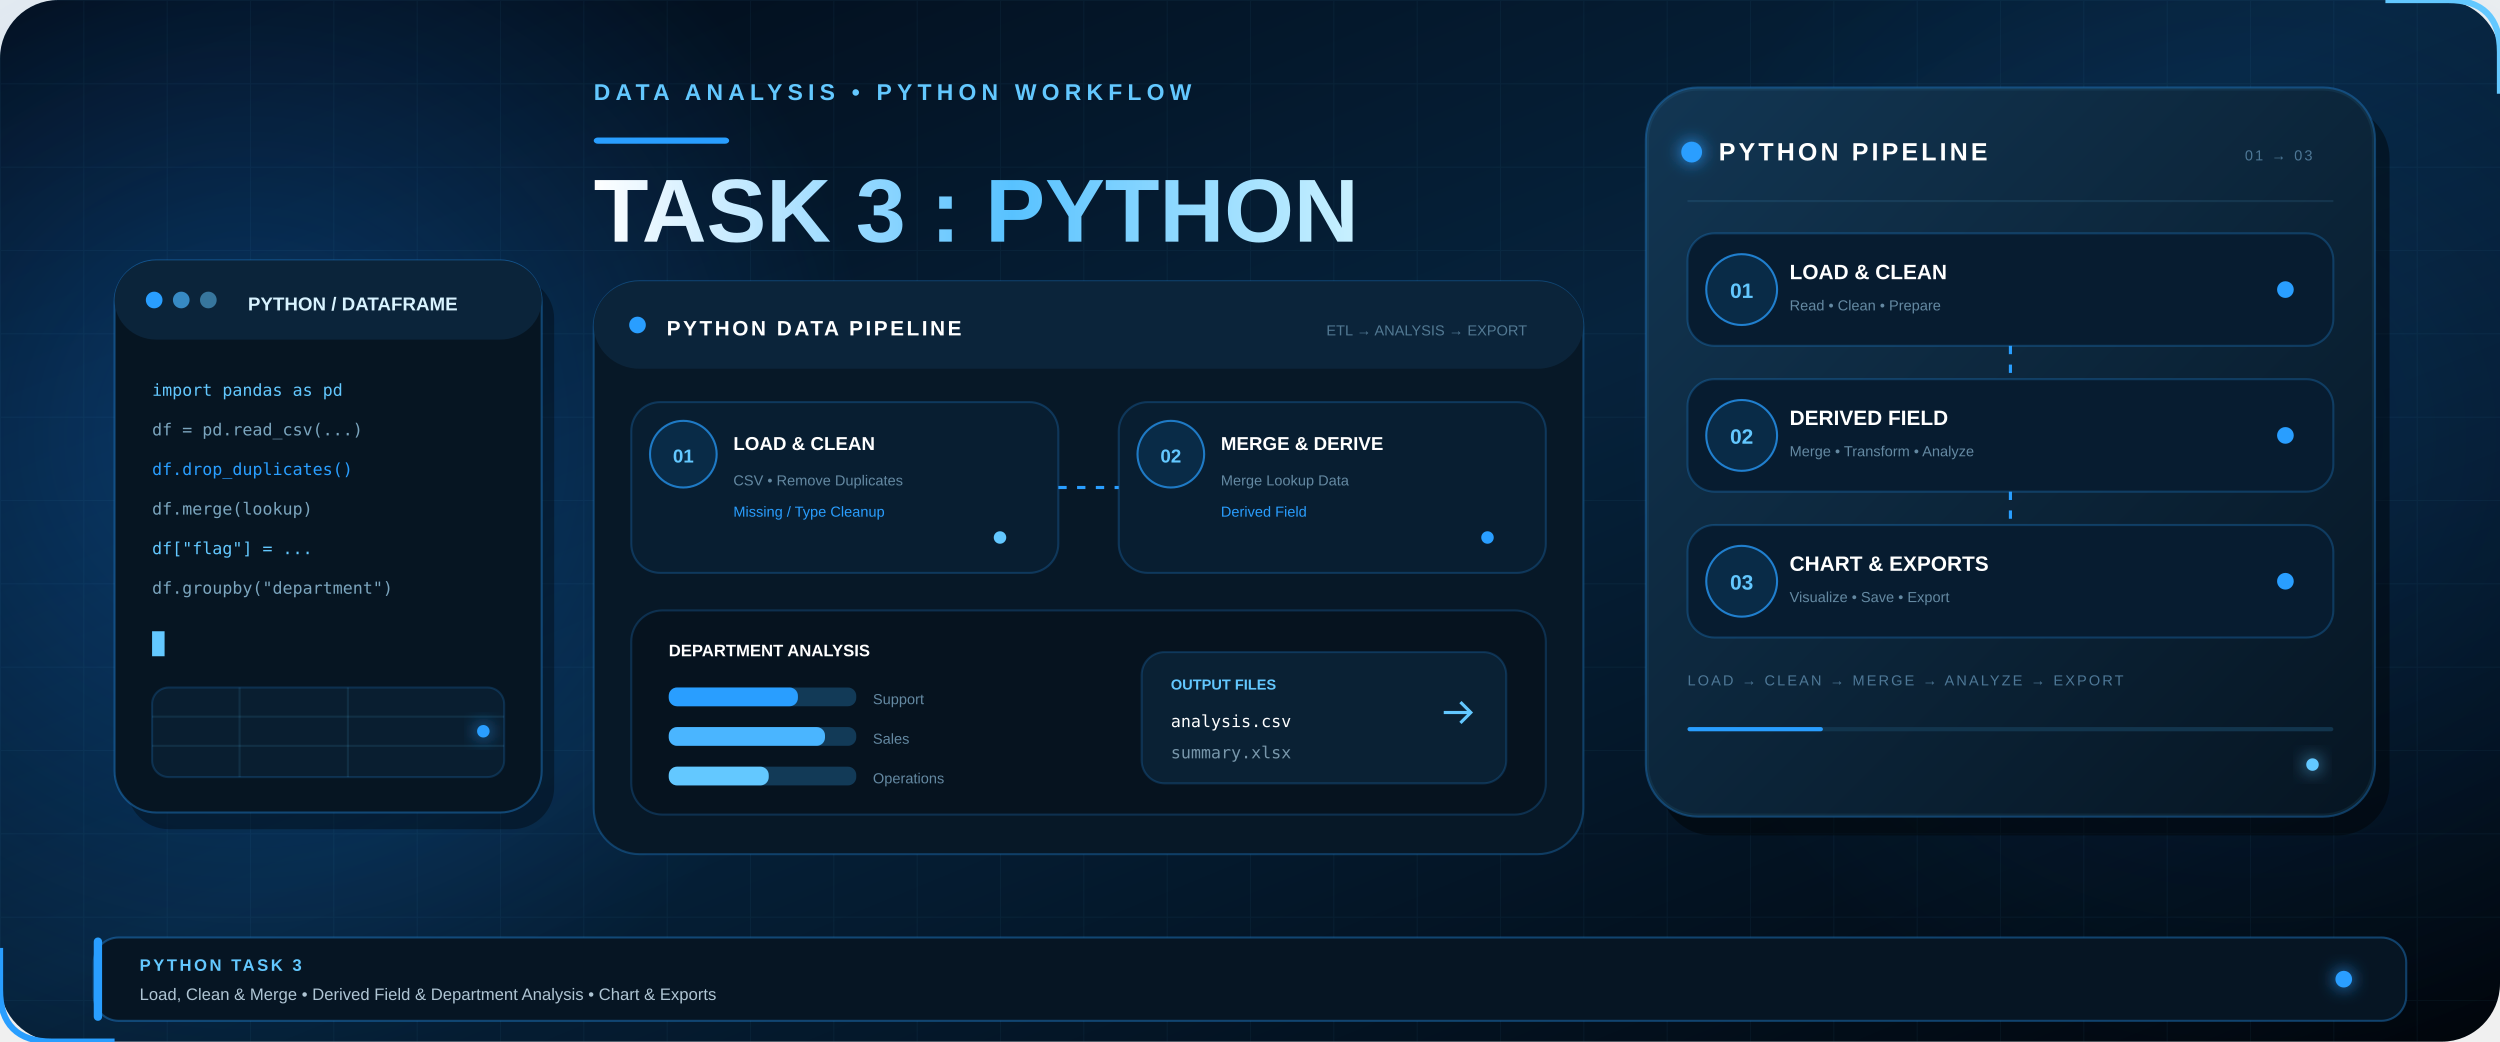
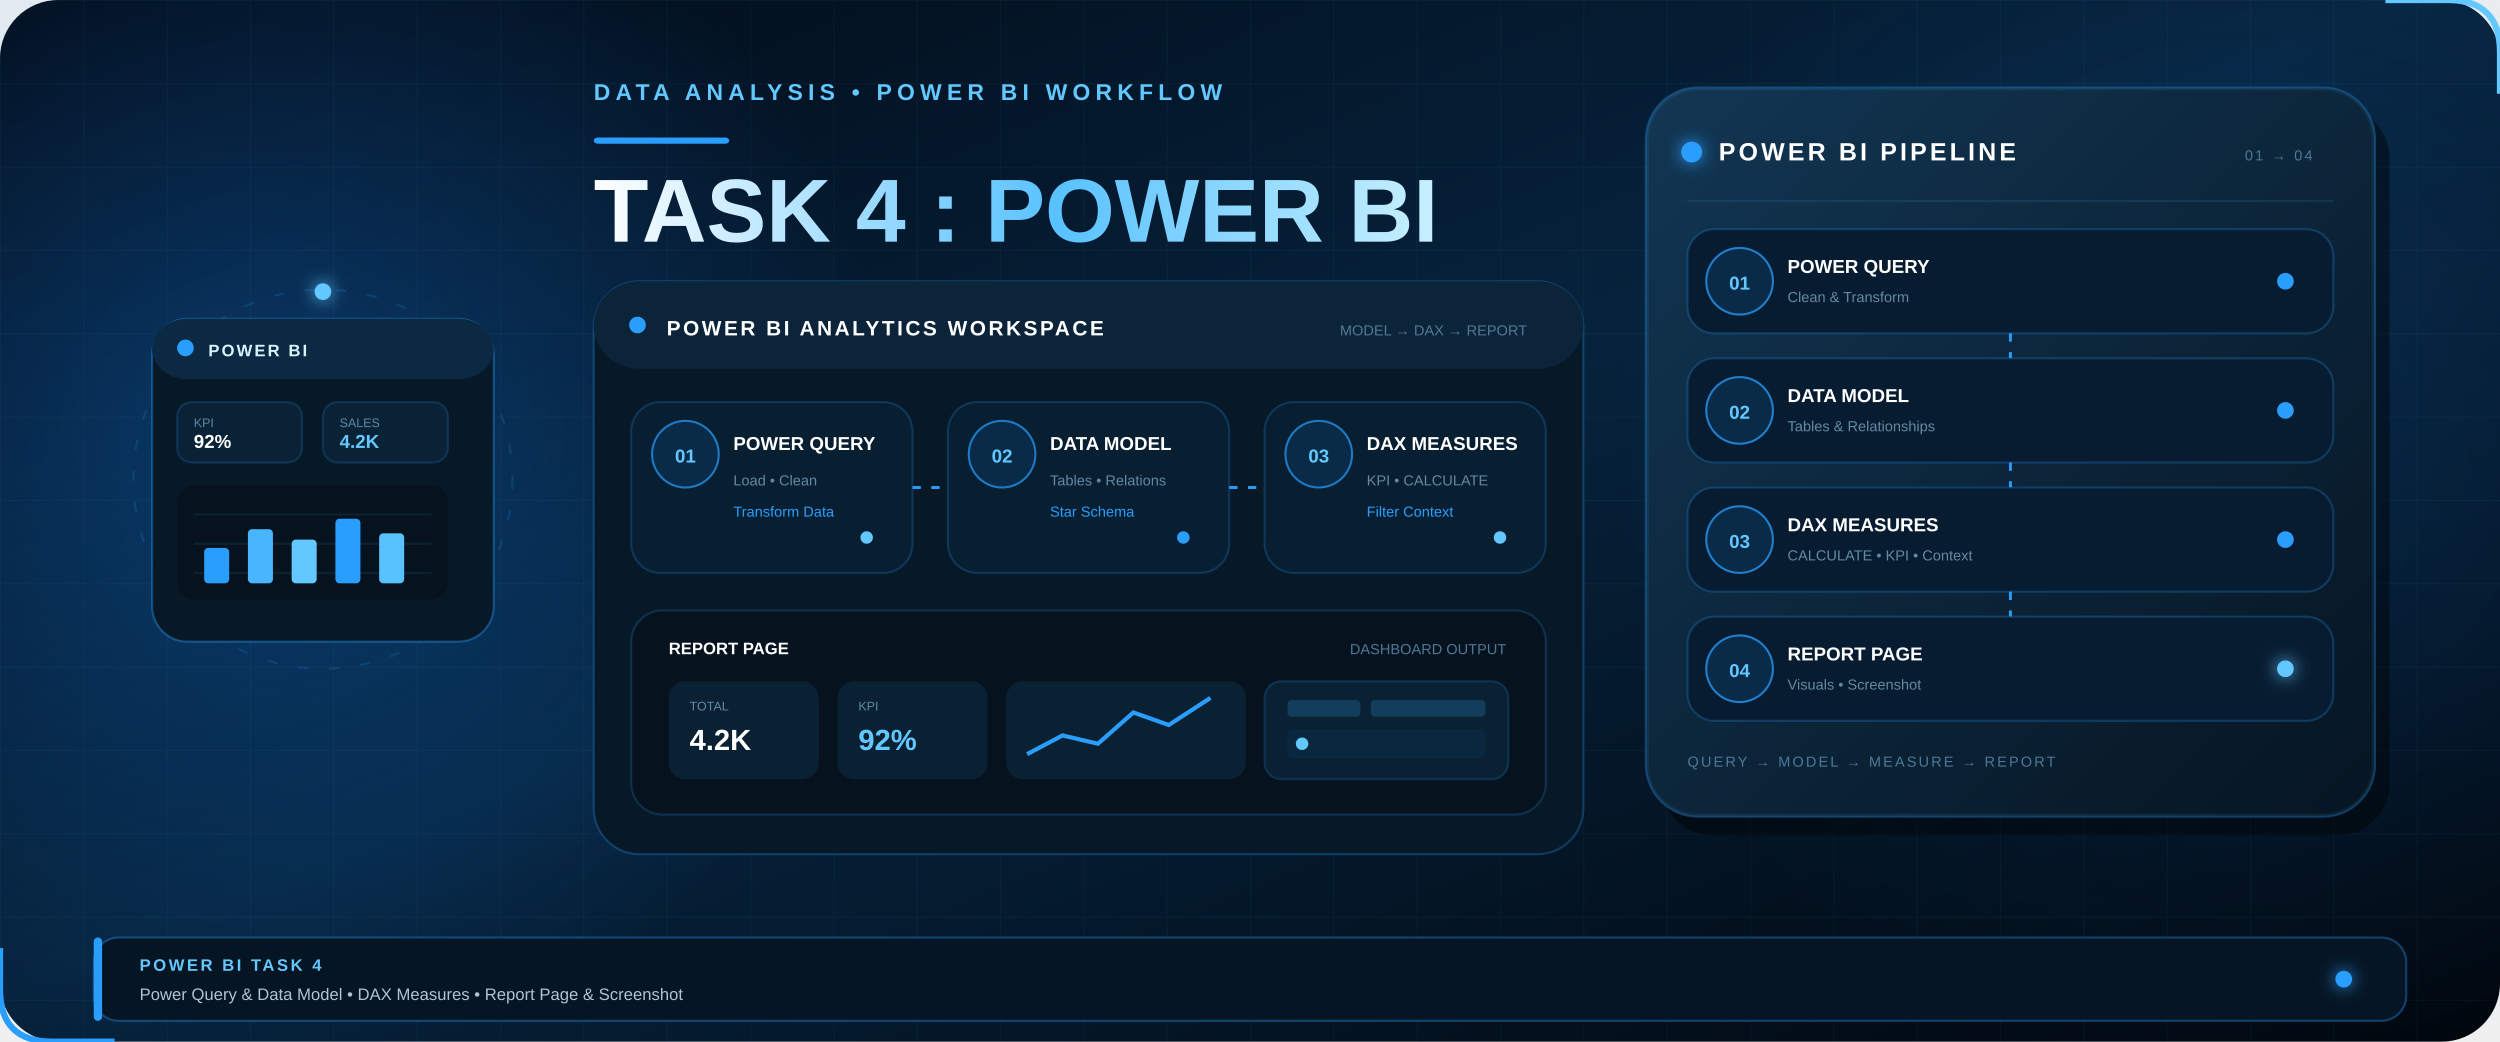
<svg xmlns="http://www.w3.org/2000/svg" width="1200" height="500" viewBox="0 0 1200 500">
  <defs>
    <linearGradient id="bg" x1="0" y1="0" x2="1" y2="1">
      <stop offset="0%" stop-color="#020914" />
      <stop offset="48%" stop-color="#06233D" />
      <stop offset="100%" stop-color="#01050B" />
    </linearGradient>
    <linearGradient id="titleGrad" x1="0" y1="0" x2="1" y2="0">
      <stop offset="0%" stop-color="#FFFFFF" />
      <stop offset="55%" stop-color="#58C2FF" />
      <stop offset="100%" stop-color="#C8F0FF" />
    </linearGradient>
    <linearGradient id="glass" x1="0" y1="0" x2="1" y2="1">
      <stop offset="0%" stop-color="#123653" />
      <stop offset="100%" stop-color="#061522" />
    </linearGradient>
    <radialGradient id="glow">
      <stop offset="0%" stop-color="#168BFF" stop-opacity=".30" />
      <stop offset="100%" stop-color="#168BFF" stop-opacity="0" />
    </radialGradient>
    <pattern id="grid" width="40" height="40" patternUnits="userSpaceOnUse">
      <path d="M40 0H0V40" fill="none" stroke="#63C8FF" stroke-opacity=".045" />
    </pattern>
    <filter id="blueGlow" x="-100%" y="-100%" width="300%" height="300%">
      <feGaussianBlur stdDeviation="4" result="blur" />
      <feMerge>
        <feMergeNode in="blur" />
        <feMergeNode in="SourceGraphic" />
      </feMerge>
    </filter>
  </defs>
  <rect width="1200" height="500" rx="28" fill="url(#bg)" />
-   <circle cx="120" cy="210" r="300" fill="url(#glow)" />
-   <circle cx="1080" cy="210" r="300" fill="url(#glow)" opacity=".45" />
+   <circle cx="125" cy="210" r="300" fill="url(#glow)" />
+   <circle cx="1080" cy="220" r="310" fill="url(#glow)" opacity=".45" />
  <rect width="1200" height="500" rx="28" fill="url(#grid)" />
-   <g transform="translate(55 125)">
-     <rect x="6" y="8" width="205" height="265" rx="20" fill="#000" opacity=".35" />
-     <rect width="205" height="265" rx="20" fill="#061522" stroke="#299EFF" stroke-opacity=".35" />
-     <rect width="205" height="38" rx="20" fill="#0B243A" />
-     <circle cx="19" cy="19" r="4" fill="#299EFF" />
-     <circle cx="32" cy="19" r="4" fill="#4AB5FF" opacity=".7" />
-     <circle cx="45" cy="19" r="4" fill="#63C8FF" opacity=".5" />
-     <text x="64" y="24" fill="#D8F3FF" font-family="Arial" font-size="9" font-weight="700">
-     PYTHON / DATAFRAME
-   </text>
-     <g font-family="monospace" font-size="8">
-       <text x="18" y="65" fill="#63C8FF">
-       import pandas as pd
-     </text>
-       <text x="18" y="84" fill="#7BA5BE">
-       df = pd.read_csv(...)
-     </text>
-       <text x="18" y="103" fill="#299EFF">
-       df.drop_duplicates()
-     </text>
-       <text x="18" y="122" fill="#7BA5BE">
-       df.merge(lookup)
-     </text>
-       <text x="18" y="141" fill="#63C8FF">
-       df["flag"] = ...
-     </text>
-       <text x="18" y="160" fill="#7BA5BE">
-       df.groupby("department")
-     </text>
-     </g>
-     <rect x="18" y="178" width="6" height="12" fill="#63C8FF">
-       <animate attributeName="opacity" values="1;0;1" dur="1s" repeatCount="indefinite" />
+   <g transform="translate(55 135)">
+     <circle cx="100" cy="95" r="91" fill="none" stroke="#299EFF" stroke-opacity=".16" stroke-dasharray="5 10">
+       <animateTransform attributeName="transform" type="rotate" from="0 100 95" to="360 100 95" dur="18s" repeatCount="indefinite" />
+     </circle>
+     <rect x="18" y="18" width="164" height="155" rx="17" fill="#071827" stroke="#299EFF" stroke-opacity=".38" />
+     <rect x="18" y="18" width="164" height="29" rx="17" fill="#0B2942" />
+     <circle cx="34" cy="32" r="4" fill="#299EFF" />
+     <text x="45" y="36" fill="#D9F4FF" font-family="Arial" font-size="8" font-weight="800" letter-spacing="1">
+     POWER BI
+   </text>
+     <rect x="30" y="58" width="60" height="29" rx="7" fill="#0A2236" stroke="#299EFF" stroke-opacity=".18" />
+     <text x="38" y="70" fill="#5F89A5" font-family="Arial" font-size="6">
+     KPI
+   </text>
+     <text x="38" y="80" fill="#FFFFFF" font-family="Arial" font-size="9" font-weight="800">
+     92%
+   </text>
+     <rect x="100" y="58" width="60" height="29" rx="7" fill="#0A2236" stroke="#299EFF" stroke-opacity=".18" />
+     <text x="108" y="70" fill="#5F89A5" font-family="Arial" font-size="6">
+     SALES
+   </text>
+     <text x="108" y="80" fill="#63C8FF" font-family="Arial" font-size="9" font-weight="800">
+     4.2K
+   </text>
+     <rect x="30" y="98" width="130" height="55" rx="8" fill="#06131F" />
+     <g stroke="#63C8FF" stroke-opacity=".08">
+       <path d="M38 112H152" />
+       <path d="M38 126H152" />
+       <path d="M38 140H152" />
+     </g>
+     <rect x="43" y="128" width="12" height="17" rx="2" fill="#299EFF">
+       <animate attributeName="height" values="17;25;17" dur="2s" repeatCount="indefinite" />
    </rect>
-     <rect x="18" y="205" width="169" height="43" rx="8" fill="#091E30" stroke="#299EFF" stroke-opacity=".18" />
-     <g stroke="#63C8FF" stroke-opacity=".10">
-       <path d="M18 219H187" />
-       <path d="M18 233H187" />
-       <path d="M60 205V248" />
-       <path d="M112 205V248" />
-     </g>
-     <circle cx="177" cy="226" r="3" fill="#299EFF" filter="url(#blueGlow)">
-       <animate attributeName="opacity" values="1;.2;1" dur="1.6s" repeatCount="indefinite" />
+     <rect x="64" y="119" width="12" height="26" rx="2" fill="#4AB5FF">
+       <animate attributeName="height" values="26;17;26" dur="2.2s" repeatCount="indefinite" />
+     </rect>
+     <rect x="85" y="124" width="12" height="21" rx="2" fill="#63C8FF">
+       <animate attributeName="height" values="21;30;21" dur="2.4s" repeatCount="indefinite" />
+     </rect>
+     <rect x="106" y="114" width="12" height="31" rx="2" fill="#299EFF" />
+     <rect x="127" y="121" width="12" height="24" rx="2" fill="#58C2FF" />
+     <circle cx="100" cy="5" r="4" fill="#63C8FF" filter="url(#blueGlow)">
+       <animateTransform attributeName="transform" type="rotate" from="0 100 95" to="360 100 95" dur="8s" repeatCount="indefinite" />
    </circle>
  </g>
  <g transform="translate(285 48)">
    <text x="0" y="0" fill="#63C8FF" font-family="Arial" font-size="11" font-weight="700" letter-spacing="2.5">
-     DATA ANALYSIS • PYTHON WORKFLOW
+     DATA ANALYSIS • POWER BI WORKFLOW
  </text>
    <rect x="0" y="18" width="65" height="3" rx="2" fill="#299EFF" />
    <text x="0" y="68" fill="url(#titleGrad)" font-family="Arial" font-size="43" font-weight="800">
-     TASK 3 : PYTHON
+     TASK 4 : POWER BI
  </text>
  </g>
  <g transform="translate(285 135)">
    <rect width="475" height="275" rx="22" fill="#071827" stroke="#299EFF" stroke-opacity=".28" />
    <rect width="475" height="42" rx="22" fill="#0B243A" />
    <circle cx="21" cy="21" r="4" fill="#299EFF">
      <animate attributeName="opacity" values="1;.25;1" dur="1.5s" repeatCount="indefinite" />
    </circle>
    <text x="35" y="26" fill="#FFFFFF" font-family="Arial" font-size="10" font-weight="800" letter-spacing="1.2">
-     PYTHON DATA PIPELINE
+     POWER BI ANALYTICS WORKSPACE
  </text>
    <text x="448" y="26" text-anchor="end" fill="#527993" font-family="Arial" font-size="7">
-     ETL → ANALYSIS → EXPORT
+     MODEL → DAX → REPORT
  </text>
    <g transform="translate(18 58)">
-       <rect width="205" height="82" rx="14" fill="#081E31" stroke="#299EFF" stroke-opacity=".22" />
-       <circle cx="25" cy="25" r="16" fill="#092B47" stroke="#299EFF" stroke-opacity=".70" />
-       <text x="25" y="29" text-anchor="middle" fill="#63C8FF" font-family="Arial" font-size="9" font-weight="800">
+       <rect width="135" height="82" rx="14" fill="#081E31" stroke="#299EFF" stroke-opacity=".22" />
+       <circle cx="26" cy="25" r="16" fill="#092B47" stroke="#299EFF" stroke-opacity=".70" />
+       <text x="26" y="29" text-anchor="middle" fill="#63C8FF" font-family="Arial" font-size="9" font-weight="800">
      01
    </text>
      <text x="49" y="23" fill="#FFFFFF" font-family="Arial" font-size="9" font-weight="800">
-       LOAD &amp; CLEAN
+       POWER QUERY
    </text>
      <text x="49" y="40" fill="#6489A2" font-family="Arial" font-size="7">
-       CSV • Remove Duplicates
+       Load • Clean
    </text>
      <text x="49" y="55" fill="#299EFF" font-family="Arial" font-size="7">
-       Missing / Type Cleanup
-     </text>
-       <circle cx="177" cy="65" r="3" fill="#63C8FF">
-         <animate attributeName="cx" values="155;180;155" dur="2s" repeatCount="indefinite" />
-       </circle>
-     </g>
-     <g transform="translate(252 58)">
-       <rect width="205" height="82" rx="14" fill="#081E31" stroke="#299EFF" stroke-opacity=".22" />
-       <circle cx="25" cy="25" r="16" fill="#092B47" stroke="#299EFF" stroke-opacity=".70" />
-       <text x="25" y="29" text-anchor="middle" fill="#63C8FF" font-family="Arial" font-size="9" font-weight="800">
+       Transform Data
+     </text>
+       <circle cx="113" cy="65" r="3" fill="#63C8FF">
+         <animate attributeName="opacity" values="1;.2;1" dur="1.7s" repeatCount="indefinite" />
+       </circle>
+     </g>
+     <g transform="translate(170 58)">
+       <rect width="135" height="82" rx="14" fill="#081E31" stroke="#299EFF" stroke-opacity=".22" />
+       <circle cx="26" cy="25" r="16" fill="#092B47" stroke="#299EFF" stroke-opacity=".70" />
+       <text x="26" y="29" text-anchor="middle" fill="#63C8FF" font-family="Arial" font-size="9" font-weight="800">
      02
    </text>
      <text x="49" y="23" fill="#FFFFFF" font-family="Arial" font-size="9" font-weight="800">
-       MERGE &amp; DERIVE
+       DATA MODEL
    </text>
      <text x="49" y="40" fill="#6489A2" font-family="Arial" font-size="7">
-       Merge Lookup Data
+       Tables • Relations
    </text>
      <text x="49" y="55" fill="#299EFF" font-family="Arial" font-size="7">
-       Derived Field
-     </text>
-       <circle cx="177" cy="65" r="3" fill="#299EFF">
+       Star Schema
+     </text>
+       <circle cx="113" cy="65" r="3" fill="#299EFF">
        <animate attributeName="opacity" values=".2;1;.2" dur="1.8s" repeatCount="indefinite" />
      </circle>
    </g>
-     <path d="M223 99H252" stroke="#299EFF" stroke-width="1.5" stroke-dasharray="4 5">
+     <g transform="translate(322 58)">
+       <rect width="135" height="82" rx="14" fill="#081E31" stroke="#299EFF" stroke-opacity=".22" />
+       <circle cx="26" cy="25" r="16" fill="#092B47" stroke="#299EFF" stroke-opacity=".70" />
+       <text x="26" y="29" text-anchor="middle" fill="#63C8FF" font-family="Arial" font-size="9" font-weight="800">
+       03
+     </text>
+       <text x="49" y="23" fill="#FFFFFF" font-family="Arial" font-size="9" font-weight="800">
+       DAX MEASURES
+     </text>
+       <text x="49" y="40" fill="#6489A2" font-family="Arial" font-size="7">
+       KPI • CALCULATE
+     </text>
+       <text x="49" y="55" fill="#299EFF" font-family="Arial" font-size="7">
+       Filter Context
+     </text>
+       <circle cx="113" cy="65" r="3" fill="#63C8FF">
+         <animate attributeName="opacity" values="1;.2;1" dur="1.6s" repeatCount="indefinite" />
+       </circle>
+     </g>
+     <path d="M153 99H170M305 99H322" fill="none" stroke="#299EFF" stroke-width="1.4" stroke-dasharray="4 5">
      <animate attributeName="stroke-dashoffset" from="0" to="-18" dur="1s" repeatCount="indefinite" />
    </path>
    <g transform="translate(18 158)">
      <rect width="439" height="98" rx="15" fill="#06131F" stroke="#299EFF" stroke-opacity=".20" />
-       <text x="18" y="22" fill="#FFFFFF" font-family="Arial" font-size="8" font-weight="800">
-       DEPARTMENT ANALYSIS
-     </text>
-       <rect x="18" y="37" width="90" height="9" rx="4" fill="#123A57" />
-       <rect x="18" y="37" width="62" height="9" rx="4" fill="#299EFF">
-         <animate attributeName="width" values="62;82;62" dur="2.5s" repeatCount="indefinite" />
-       </rect>
-       <text x="116" y="45" fill="#6489A2" font-family="Arial" font-size="7">
-       Support
-     </text>
-       <rect x="18" y="56" width="90" height="9" rx="4" fill="#123A57" />
-       <rect x="18" y="56" width="75" height="9" rx="4" fill="#4AB5FF">
-         <animate attributeName="width" values="75;58;75" dur="2.7s" repeatCount="indefinite" />
-       </rect>
-       <text x="116" y="64" fill="#6489A2" font-family="Arial" font-size="7">
-       Sales
-     </text>
-       <rect x="18" y="75" width="90" height="9" rx="4" fill="#123A57" />
-       <rect x="18" y="75" width="48" height="9" rx="4" fill="#63C8FF">
-         <animate attributeName="width" values="48;72;48" dur="2.3s" repeatCount="indefinite" />
-       </rect>
-       <text x="116" y="83" fill="#6489A2" font-family="Arial" font-size="7">
-       Operations
-     </text>
-       <g transform="translate(245 20)">
-         <rect width="175" height="63" rx="11" fill="#0A2134" stroke="#299EFF" stroke-opacity=".20" />
-         <text x="14" y="18" fill="#63C8FF" font-family="Arial" font-size="7" font-weight="700">
-         OUTPUT FILES
-       </text>
-         <text x="14" y="36" fill="#FFFFFF" font-family="monospace" font-size="8">
-         analysis.csv
-       </text>
-         <text x="14" y="51" fill="#7897AB" font-family="monospace" font-size="8">
-         summary.xlsx
-       </text>
-         <path d="M145 29                L158 29                M153 24                L158 29                L153 34" fill="none" stroke="#63C8FF" stroke-width="1.5">
-           <animate attributeName="opacity" values=".3;1;.3" dur="1.5s" repeatCount="indefinite" />
-         </path>
-       </g>
+       <text x="18" y="21" fill="#FFFFFF" font-family="Arial" font-size="8" font-weight="800">
+       REPORT PAGE
+     </text>
+       <text x="420" y="21" text-anchor="end" fill="#4E7897" font-family="Arial" font-size="7">
+       DASHBOARD OUTPUT
+     </text>
+       <rect x="18" y="34" width="72" height="47" rx="8" fill="#0A2134" />
+       <text x="28" y="48" fill="#6489A2" font-family="Arial" font-size="6">
+       TOTAL
+     </text>
+       <text x="28" y="67" fill="#FFFFFF" font-family="Arial" font-size="14" font-weight="800">
+       4.2K
+     </text>
+       <rect x="99" y="34" width="72" height="47" rx="8" fill="#0A2134" />
+       <text x="109" y="48" fill="#6489A2" font-family="Arial" font-size="6">
+       KPI
+     </text>
+       <text x="109" y="67" fill="#63C8FF" font-family="Arial" font-size="14" font-weight="800">
+       92%
+     </text>
+       <rect x="180" y="34" width="115" height="47" rx="8" fill="#0A2134" />
+       <path d="M190 69              L207 60              L224 64              L241 49              L258 55              L278 42" fill="none" stroke="#299EFF" stroke-width="2">
+         <animate attributeName="stroke-dasharray" values="0,150;150,0;0,150" dur="3s" repeatCount="indefinite" />
+       </path>
+       <rect x="304" y="34" width="117" height="47" rx="8" fill="#0A2134" stroke="#299EFF" stroke-opacity=".18" />
+       <rect x="315" y="43" width="35" height="8" rx="2" fill="#123D5B" />
+       <rect x="355" y="43" width="55" height="8" rx="2" fill="#123D5B" />
+       <rect x="315" y="57" width="95" height="14" rx="3" fill="#09283F" />
+       <circle cx="322" cy="64" r="3" fill="#63C8FF">
+         <animate attributeName="opacity" values="1;.2;1" dur="1.4s" repeatCount="indefinite" />
+       </circle>
    </g>
  </g>
  <g transform="translate(790 42)">
-     <rect x="7" y="9" width="350" height="350" rx="25" fill="#000000" opacity=".42" />
+     <rect x="7" y="9" width="350" height="350" rx="25" fill="#000" opacity=".42" />
    <rect width="350" height="350" rx="25" fill="url(#glass)" stroke="#299EFF" stroke-opacity=".32" />
    <rect x="1" y="1" width="348" height="348" rx="24" fill="none" stroke="#63C8FF" stroke-opacity=".07" />
    <circle cx="22" cy="31" r="5" fill="#299EFF" filter="url(#blueGlow)">
      <animate attributeName="opacity" values="1;.25;1" dur="1.7s" repeatCount="indefinite" />
    </circle>
    <text x="35" y="35" fill="#FFFFFF" font-family="Arial" font-size="12" font-weight="800" letter-spacing="1.5">
-     PYTHON PIPELINE
+     POWER BI PIPELINE
  </text>
    <text x="320" y="35" text-anchor="end" fill="#4E7897" font-family="Arial" font-size="7" letter-spacing="1">
-     01 → 03
+     01 → 04
  </text>
    <rect x="20" y="54" width="310" height="1" fill="#63C8FF" opacity=".10" />
-     <g transform="translate(20 70)">
-       <rect width="310" height="54" rx="13" fill="#071C30" stroke="#299EFF" stroke-opacity=".24" />
-       <circle cx="26" cy="27" r="17" fill="#092B47" stroke="#299EFF" stroke-opacity=".75" />
-       <text x="26" y="31" text-anchor="middle" fill="#63C8FF" font-family="Arial" font-size="10" font-weight="800">
+     <g transform="translate(20 68)">
+       <rect width="310" height="50" rx="13" fill="#071C30" stroke="#299EFF" stroke-opacity=".24" />
+       <circle cx="25" cy="25" r="16" fill="#092B47" stroke="#299EFF" stroke-opacity=".75" />
+       <text x="25" y="29" text-anchor="middle" fill="#63C8FF" font-family="Arial" font-size="9" font-weight="800">
      01
    </text>
-       <text x="49" y="22" fill="#FFFFFF" font-family="Arial" font-size="10" font-weight="800">
-       LOAD &amp; CLEAN
-     </text>
-       <text x="49" y="37" fill="#6489A2" font-family="Arial" font-size="7">
-       Read • Clean • Prepare
-     </text>
-       <circle cx="287" cy="27" r="4" fill="#299EFF">
-         <animate attributeName="opacity" values="1;.25;1" dur="1.5s" repeatCount="indefinite" />
-       </circle>
-     </g>
-     <path d="M175 124V140" fill="none" stroke="#299EFF" stroke-width="1.5" stroke-dasharray="4 5">
-       <animate attributeName="stroke-dashoffset" from="0" to="-18" dur="1s" repeatCount="indefinite" />
-     </path>
-     <g transform="translate(20 140)">
-       <rect width="310" height="54" rx="13" fill="#071C30" stroke="#299EFF" stroke-opacity=".24" />
-       <circle cx="26" cy="27" r="17" fill="#092B47" stroke="#299EFF" stroke-opacity=".75" />
-       <text x="26" y="31" text-anchor="middle" fill="#63C8FF" font-family="Arial" font-size="10" font-weight="800">
+       <text x="48" y="21" fill="#FFFFFF" font-family="Arial" font-size="9" font-weight="800">
+       POWER QUERY
+     </text>
+       <text x="48" y="35" fill="#6489A2" font-family="Arial" font-size="7">
+       Clean &amp; Transform
+     </text>
+       <circle cx="287" cy="25" r="4" fill="#299EFF" />
+     </g>
+     <path d="M175 118V130" stroke="#299EFF" stroke-width="1.4" stroke-dasharray="4 5" />
+     <g transform="translate(20 130)">
+       <rect width="310" height="50" rx="13" fill="#071C30" stroke="#299EFF" stroke-opacity=".24" />
+       <circle cx="25" cy="25" r="16" fill="#092B47" stroke="#299EFF" stroke-opacity=".75" />
+       <text x="25" y="29" text-anchor="middle" fill="#63C8FF" font-family="Arial" font-size="9" font-weight="800">
      02
    </text>
-       <text x="49" y="22" fill="#FFFFFF" font-family="Arial" font-size="10" font-weight="800">
-       DERIVED FIELD
-     </text>
-       <text x="49" y="37" fill="#6489A2" font-family="Arial" font-size="7">
-       Merge • Transform • Analyze
-     </text>
-       <circle cx="287" cy="27" r="4" fill="#299EFF">
-         <animate attributeName="opacity" values=".25;1;.25" dur="1.8s" repeatCount="indefinite" />
-       </circle>
-     </g>
-     <path d="M175 194V210" fill="none" stroke="#299EFF" stroke-width="1.5" stroke-dasharray="4 5">
-       <animate attributeName="stroke-dashoffset" from="0" to="-18" dur="1s" repeatCount="indefinite" />
-     </path>
-     <g transform="translate(20 210)">
-       <rect width="310" height="54" rx="13" fill="#071C30" stroke="#299EFF" stroke-opacity=".24" />
-       <circle cx="26" cy="27" r="17" fill="#092B47" stroke="#299EFF" stroke-opacity=".75" />
-       <text x="26" y="31" text-anchor="middle" fill="#63C8FF" font-family="Arial" font-size="10" font-weight="800">
+       <text x="48" y="21" fill="#FFFFFF" font-family="Arial" font-size="9" font-weight="800">
+       DATA MODEL
+     </text>
+       <text x="48" y="35" fill="#6489A2" font-family="Arial" font-size="7">
+       Tables &amp; Relationships
+     </text>
+       <circle cx="287" cy="25" r="4" fill="#299EFF" />
+     </g>
+     <path d="M175 180V192" stroke="#299EFF" stroke-width="1.4" stroke-dasharray="4 5" />
+     <g transform="translate(20 192)">
+       <rect width="310" height="50" rx="13" fill="#071C30" stroke="#299EFF" stroke-opacity=".24" />
+       <circle cx="25" cy="25" r="16" fill="#092B47" stroke="#299EFF" stroke-opacity=".75" />
+       <text x="25" y="29" text-anchor="middle" fill="#63C8FF" font-family="Arial" font-size="9" font-weight="800">
      03
    </text>
-       <text x="49" y="22" fill="#FFFFFF" font-family="Arial" font-size="10" font-weight="800">
-       CHART &amp; EXPORTS
-     </text>
-       <text x="49" y="37" fill="#6489A2" font-family="Arial" font-size="7">
-       Visualize • Save • Export
-     </text>
-       <circle cx="287" cy="27" r="4" fill="#299EFF">
-         <animate attributeName="opacity" values="1;.25;1" dur="1.6s" repeatCount="indefinite" />
-       </circle>
-     </g>
-     <text x="20" y="287" fill="#4E7897" font-family="Arial" font-size="7" letter-spacing="1">
-     LOAD → CLEAN → MERGE → ANALYZE → EXPORT
-   </text>
-     <rect x="20" y="307" width="310" height="2" rx="1" fill="#12354D" />
-     <rect x="20" y="307" width="65" height="2" rx="1" fill="#299EFF">
-       <animate attributeName="x" values="20;265;20" dur="4s" repeatCount="indefinite" />
-     </rect>
-     <circle cx="320" cy="325" r="3" fill="#63C8FF" filter="url(#blueGlow)">
-       <animate attributeName="opacity" values="1;.2;1" dur="1.4s" repeatCount="indefinite" />
-     </circle>
+       <text x="48" y="21" fill="#FFFFFF" font-family="Arial" font-size="9" font-weight="800">
+       DAX MEASURES
+     </text>
+       <text x="48" y="35" fill="#6489A2" font-family="Arial" font-size="7">
+       CALCULATE • KPI • Context
+     </text>
+       <circle cx="287" cy="25" r="4" fill="#299EFF" />
+     </g>
+     <path d="M175 242V254" stroke="#299EFF" stroke-width="1.4" stroke-dasharray="4 5" />
+     <g transform="translate(20 254)">
+       <rect width="310" height="50" rx="13" fill="#071C30" stroke="#299EFF" stroke-opacity=".24" />
+       <circle cx="25" cy="25" r="16" fill="#092B47" stroke="#299EFF" stroke-opacity=".75" />
+       <text x="25" y="29" text-anchor="middle" fill="#63C8FF" font-family="Arial" font-size="9" font-weight="800">
+       04
+     </text>
+       <text x="48" y="21" fill="#FFFFFF" font-family="Arial" font-size="9" font-weight="800">
+       REPORT PAGE
+     </text>
+       <text x="48" y="35" fill="#6489A2" font-family="Arial" font-size="7">
+       Visuals • Screenshot
+     </text>
+       <circle cx="287" cy="25" r="4" fill="#63C8FF" filter="url(#blueGlow)">
+         <animate attributeName="opacity" values="1;.2;1" dur="1.5s" repeatCount="indefinite" />
+       </circle>
+     </g>
+     <text x="20" y="326" fill="#4E7897" font-family="Arial" font-size="7" letter-spacing="1">
+     QUERY → MODEL → MEASURE → REPORT
+   </text>
  </g>
  <g transform="translate(45 450)">
    <rect width="1110" height="40" rx="12" fill="#061523" stroke="#299EFF" stroke-opacity=".35" />
    <rect width="4" height="40" rx="2" fill="#299EFF" />
    <text x="22" y="16" fill="#63C8FF" font-family="Arial" font-size="8" font-weight="800" letter-spacing="1.2">
-     PYTHON TASK 3
+     POWER BI TASK 4
  </text>
    <text x="22" y="30" fill="#AFC5D4" font-family="Arial" font-size="8">
-     Load, Clean &amp; Merge • Derived Field &amp; Department Analysis • Chart &amp; Exports
+     Power Query &amp; Data Model • DAX Measures • Report Page &amp; Screenshot
  </text>
    <circle cx="1080" cy="20" r="4" fill="#299EFF" filter="url(#blueGlow)">
      <animate attributeName="opacity" values="1;.2;1" dur="1.8s" repeatCount="indefinite" />
    </circle>
  </g>
  <path d="M0 455          V475          Q0 500 25 500          H55" fill="none" stroke="#299EFF" stroke-width="3" />
  <path d="M1200 45          V25          Q1200 0 1175 0          H1145" fill="none" stroke="#63C8FF" stroke-width="3" />
</svg>
